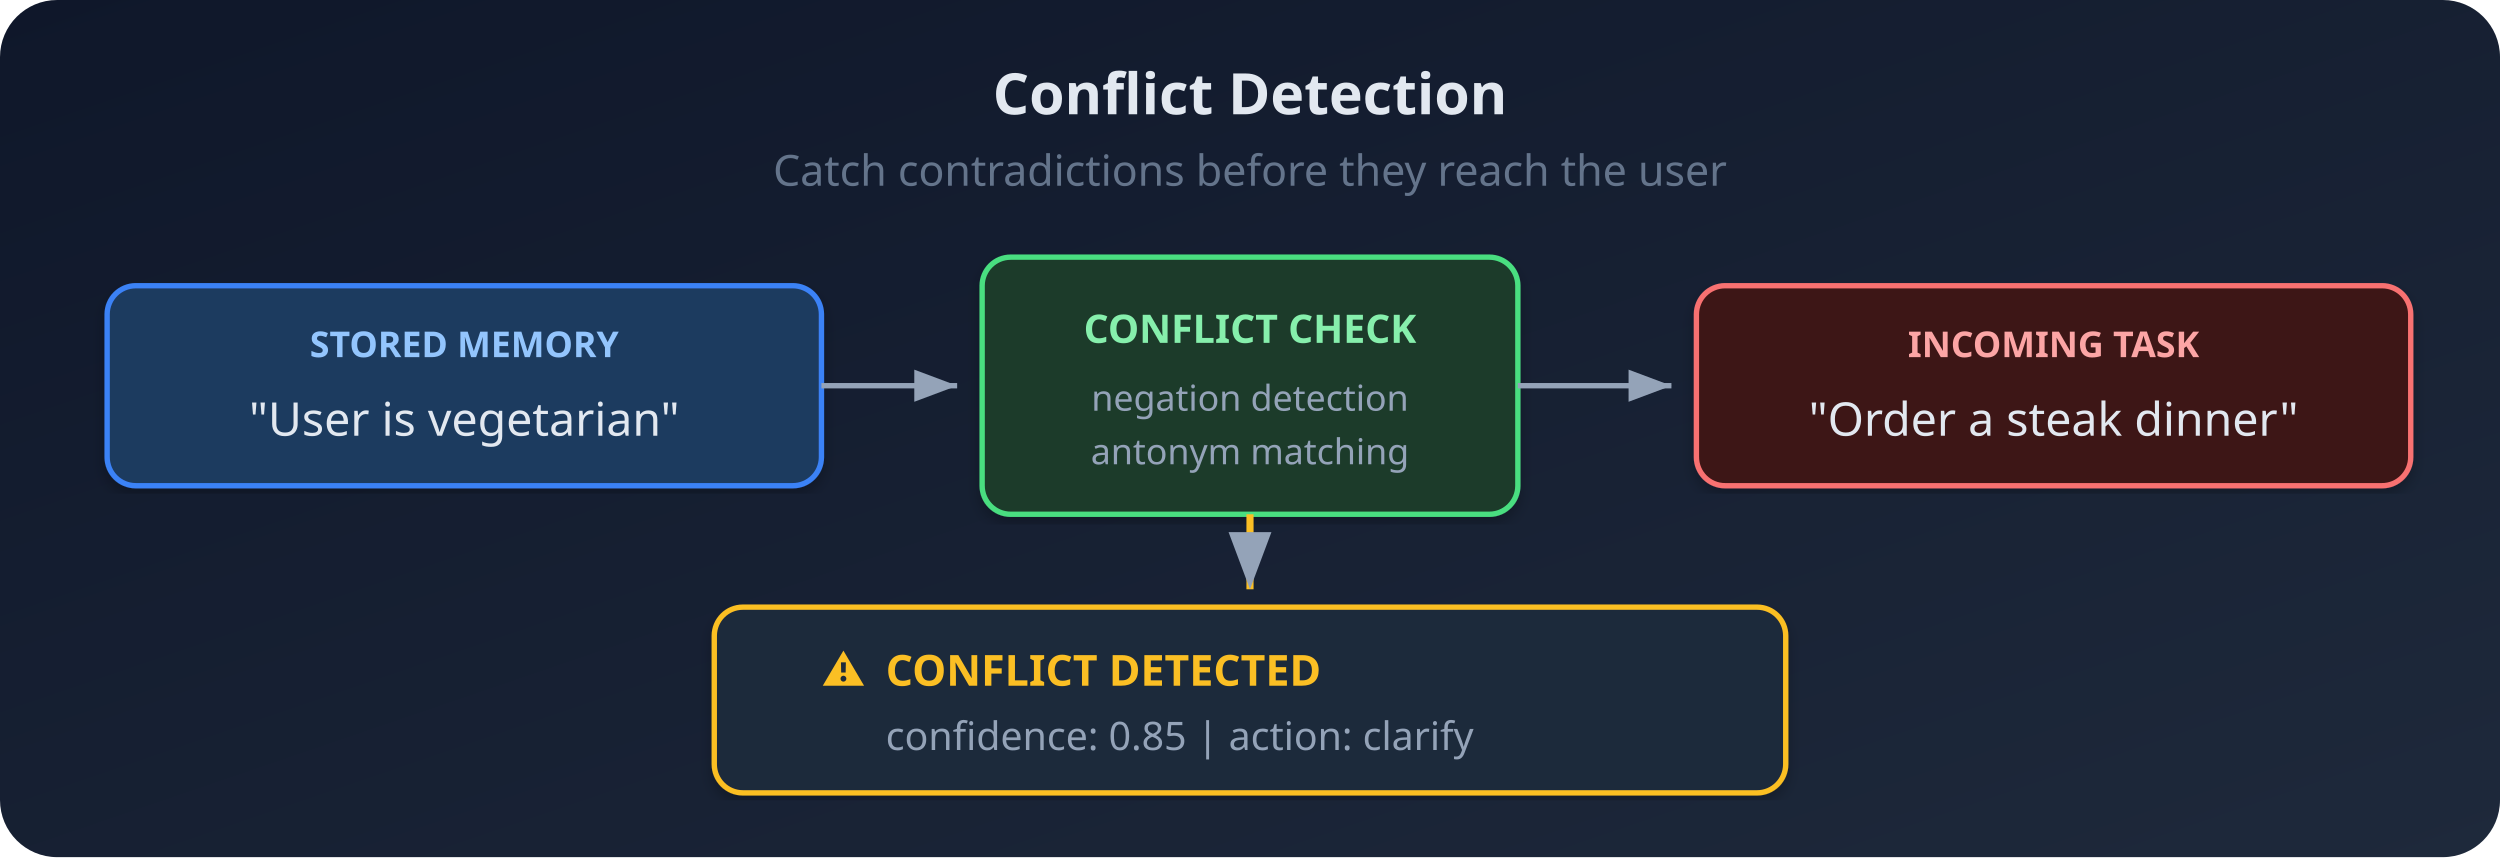
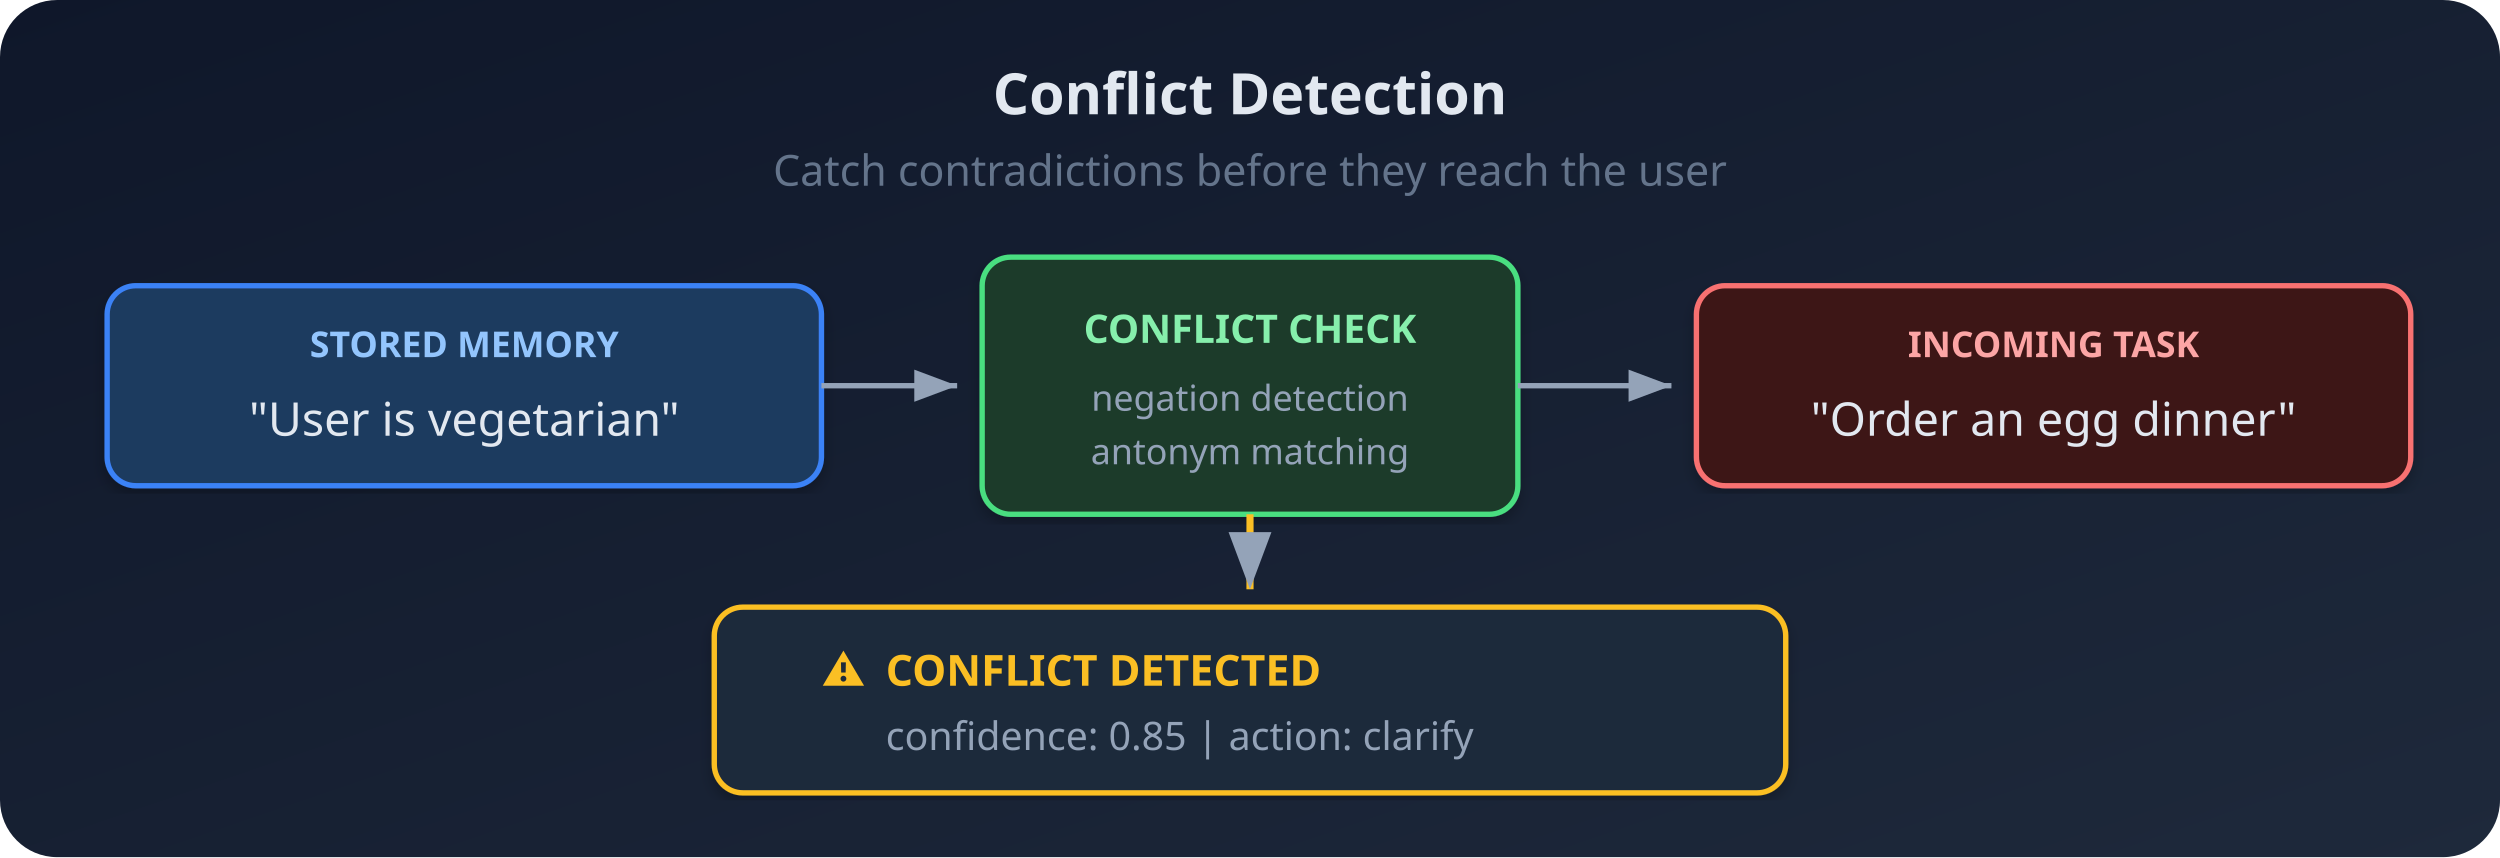
<svg xmlns="http://www.w3.org/2000/svg" viewBox="0 0 700 240" font-family="'Segoe UI', system-ui, -apple-system, sans-serif">
  <defs>
    <linearGradient id="bg5" x1="0%" y1="0%" x2="100%" y2="100%">
      <stop offset="0%" style="stop-color:#0f172a" />
      <stop offset="100%" style="stop-color:#1e293b" />
    </linearGradient>
    <filter id="sh3" x="-4%" y="-4%" width="108%" height="108%">
      <feDropShadow dx="0" dy="2" stdDeviation="2" flood-opacity="0.25" />
    </filter>
    <marker id="arrowW" markerWidth="8" markerHeight="6" refX="8" refY="3" orient="auto">
      <path d="M0,0 L8,3 L0,6" fill="#94a3b8" />
    </marker>
  </defs>
  <rect width="700" height="240" rx="16" fill="url(#bg5)" />
  <text x="350" y="32" text-anchor="middle" fill="#e2e8f0" font-size="16" font-weight="700">Conflict Detection</text>
  <text x="350" y="52" text-anchor="middle" fill="#64748b" font-size="12">Catch contradictions before they reach the user</text>
  <rect x="30" y="80" width="200" height="56" rx="8" fill="#1e3a5f" stroke="#3b82f6" stroke-width="1.5" filter="url(#sh3)" />
  <text x="130" y="100" text-anchor="middle" fill="#93c5fd" font-size="10" font-weight="600">STORED MEMORY</text>
  <text x="130" y="122" text-anchor="middle" fill="#e2e8f0" font-size="13">"User is vegetarian"</text>
  <path d="M230,108 L268,108" stroke="#94a3b8" stroke-width="1.5" fill="none" marker-end="url(#arrowW)" />
  <rect x="275" y="72" width="150" height="72" rx="8" fill="#1a3a2a" stroke="#4ade80" stroke-width="1.5" filter="url(#sh3)" />
  <text x="350" y="96" text-anchor="middle" fill="#86efac" font-size="11" font-weight="600">CONFLICT CHECK</text>
  <text x="350" y="115" text-anchor="middle" fill="#94a3b8" font-size="10">negation detection</text>
  <text x="350" y="130" text-anchor="middle" fill="#94a3b8" font-size="10">antonym matching</text>
  <path d="M425,108 L468,108" stroke="#94a3b8" stroke-width="1.5" fill="none" marker-end="url(#arrowW)" />
  <rect x="475" y="80" width="200" height="56" rx="8" fill="#3d1515" stroke="#f87171" stroke-width="1.5" filter="url(#sh3)" />
  <text x="575" y="100" text-anchor="middle" fill="#fca5a5" font-size="10" font-weight="600">INCOMING TASK</text>
-   <text x="575" y="122" text-anchor="middle" fill="#e2e8f0" font-size="13">"Order a steak dinner"</text>
+   <text x="575" y="122" text-anchor="middle" fill="#e2e8f0" font-size="13">"Order an egg dinner"</text>
  <rect x="200" y="170" width="300" height="52" rx="8" fill="#1e293b" stroke="#fbbf24" stroke-width="1.5" filter="url(#sh3)" />
  <text x="230" y="192" fill="#fbbf24" font-size="12" font-weight="700">⚠</text>
  <text x="248" y="192" fill="#fbbf24" font-size="12" font-weight="600">CONFLICT DETECTED</text>
  <text x="248" y="210" fill="#94a3b8" font-size="11">confidence: 0.85  |  action: clarify</text>
  <path d="M350,144 L350,165" stroke="#fbbf24" stroke-width="2" fill="none" marker-end="url(#arrowW)" />
</svg>
